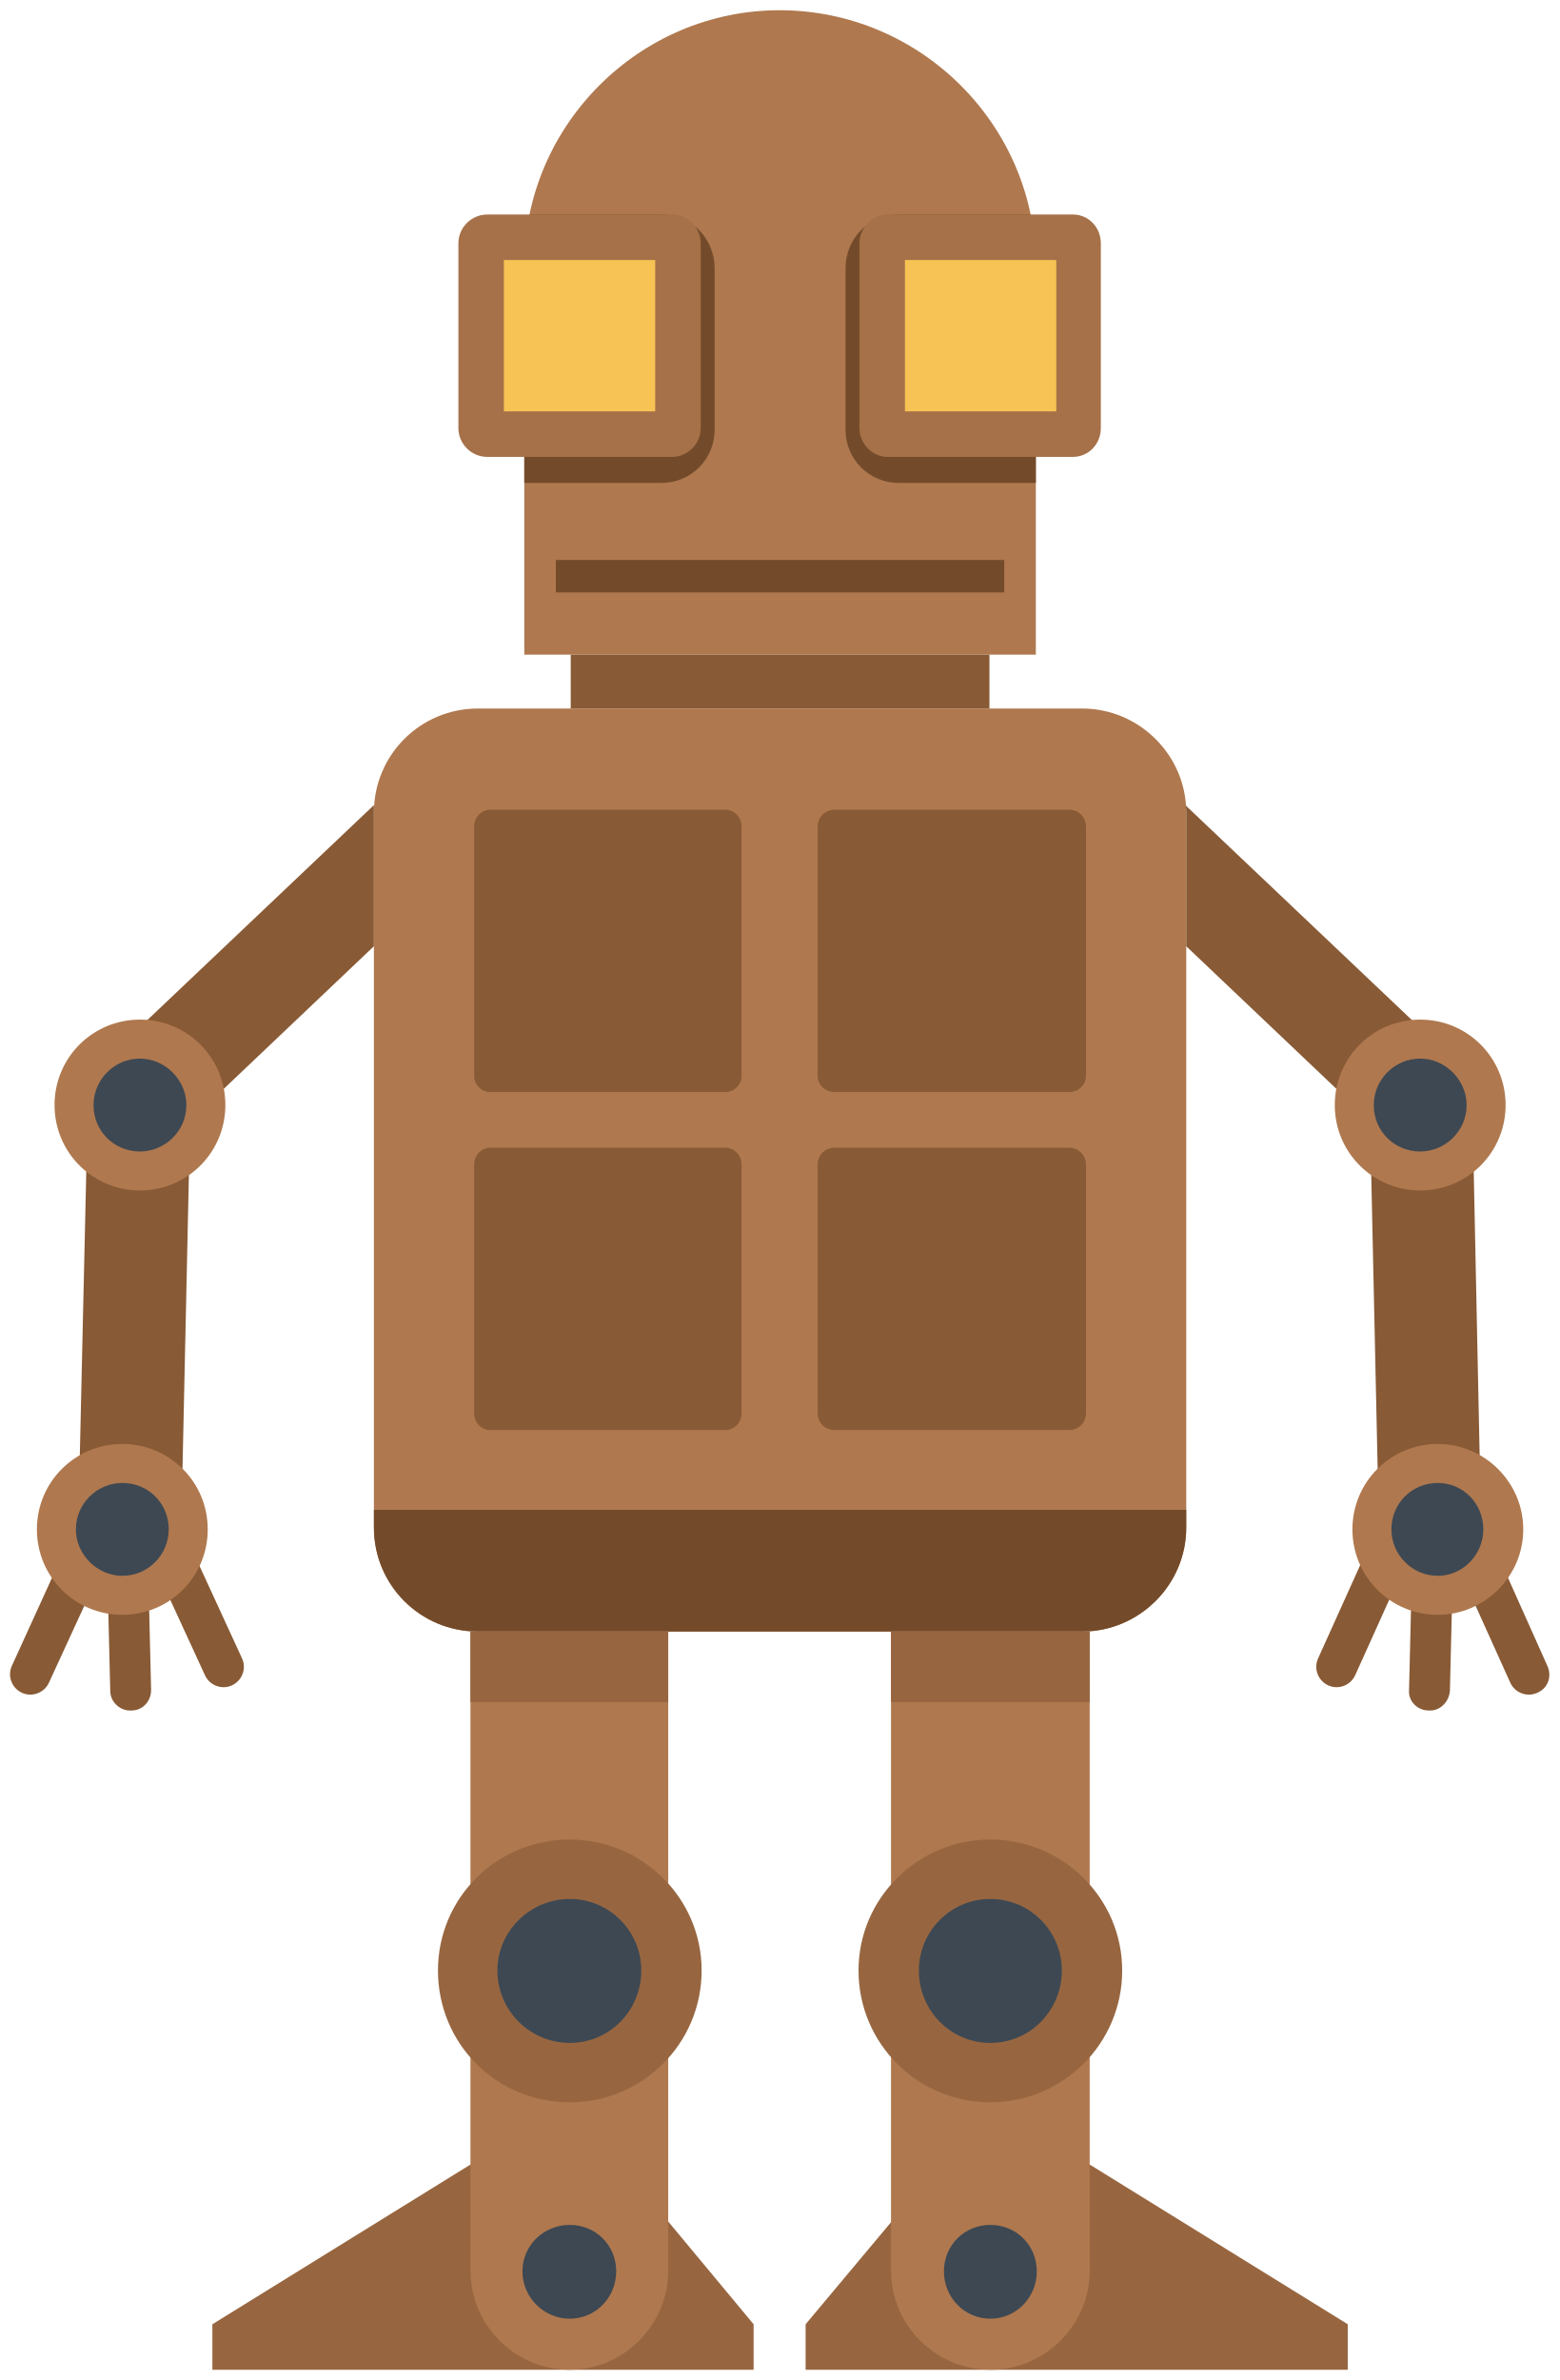
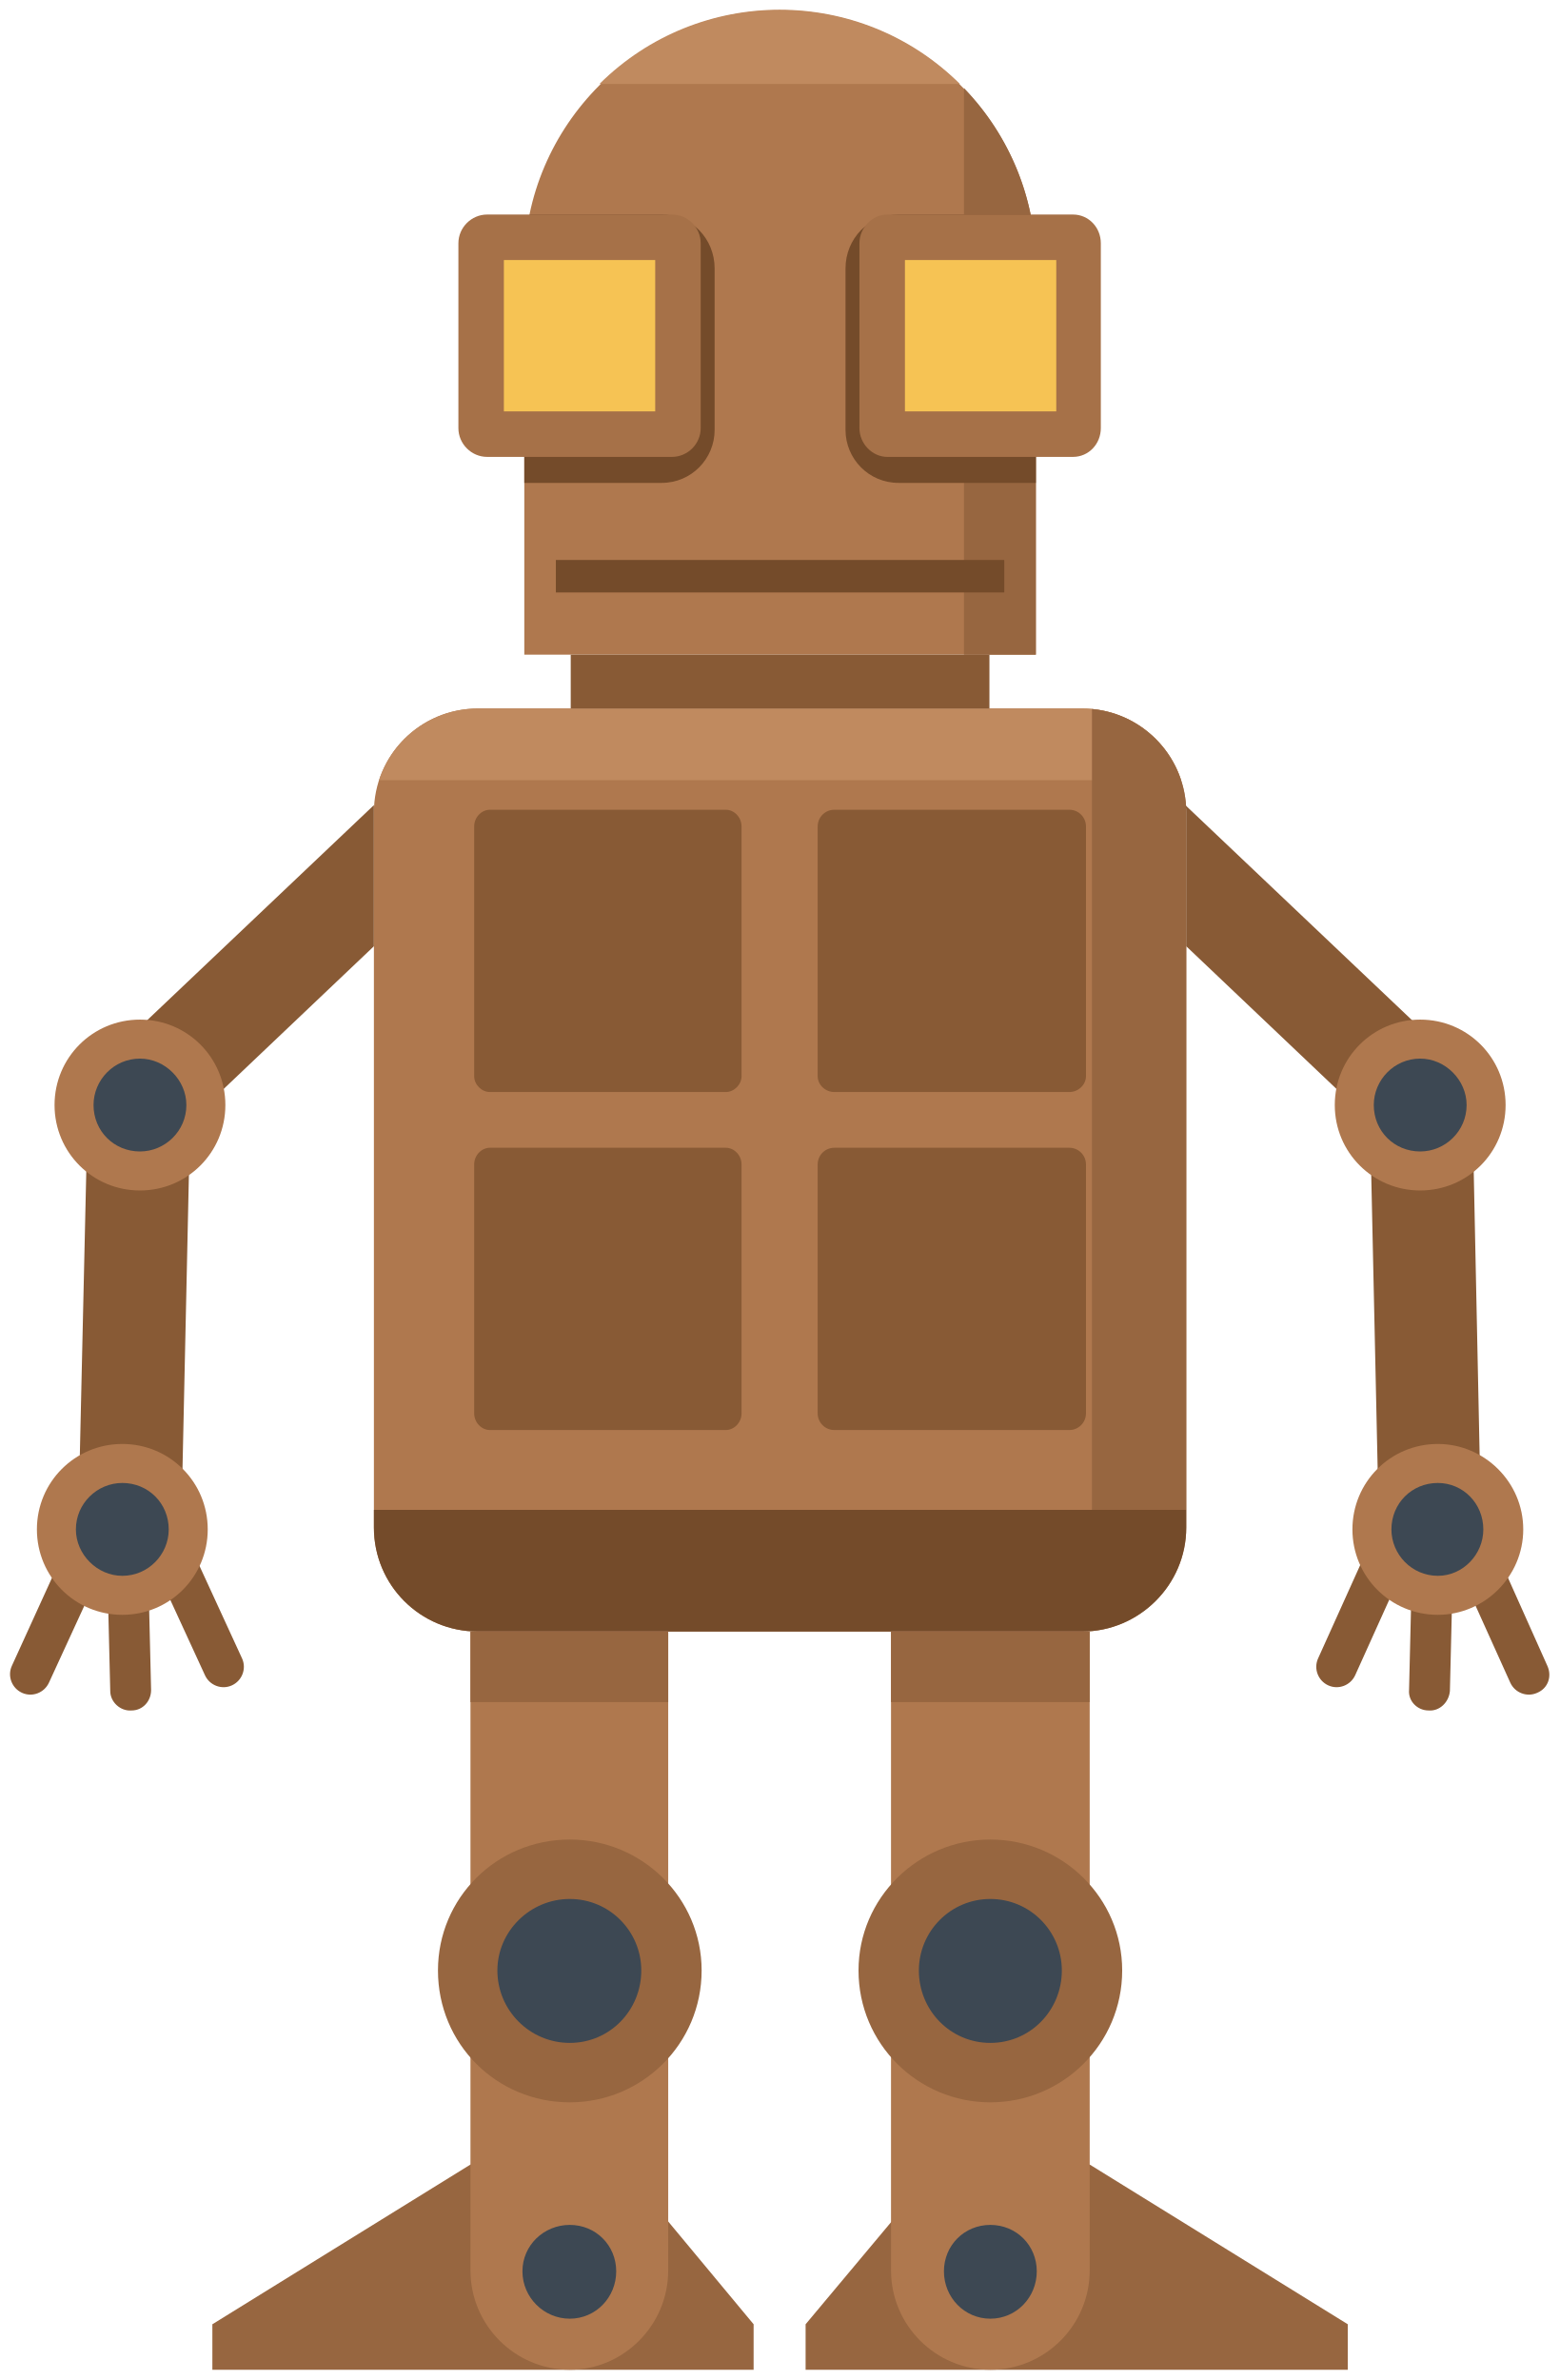
<svg xmlns="http://www.w3.org/2000/svg" width="304.7" height="464.8" viewBox="103.7 23.6 304.7 464.8">
  <g>
    <path clip-rule="evenodd" d="m120.702 326.453c1.994.907 2.902 3.264 1.994 5.259l-9.43 20.492c-.907 1.995-3.264 2.901-5.259 1.995-1.995-.907-2.902-3.264-1.995-5.259l9.43-20.673c.907-1.996 3.265-2.721 5.26-1.814zm15.595-1.451c-1.995.907-2.901 3.264-1.995 5.259l9.43 20.492c.907 1.994 3.264 2.901 5.259 1.994 1.995-.907 2.901-3.264 1.995-5.259l-9.43-20.492c-.907-1.994-3.264-2.901-5.259-1.994zm-7.798 2.176c2.357 0 4.171 1.632 4.171 3.808l.544 22.669c0 2.176-1.632 3.989-3.808 3.989-2.176.182-4.171-1.632-4.171-3.808l-.544-22.487c0-2.357 1.632-4.171 3.808-4.171z" fill="#885a35" fill-rule="evenodd" />
    <path d="m176.737 208.397-35.906 34.093-1.995 91.398-20.129-.363 2.176-95.569.181-4.352 2.902-2.72 52.772-50.051v1.451 26.113z" fill="#885a35" />
    <path clip-rule="evenodd" d="m255.985 25.6c27.564 0 50.051 22.487 50.051 49.87v75.984h-99.922v-75.984c.001-27.383 22.488-49.87 49.871-49.87z" fill="#af784e" fill-rule="evenodd" />
+     <path d="M220.79 40A50 50 0 0 1 291.21 40Z" fill="#c08a5f" />
+     <path d="M292 40.8A50 50 0 0 1 306.04 75.5V151.45H292Z" fill="#976640" />
    <path clip-rule="evenodd" d="m206.115 117.905v-42.435c0-3.264.363-6.71 1.088-9.974h25.751c5.803 0 10.337 4.715 10.337 10.518v31.554c0 5.622-4.533 10.337-10.337 10.337z" fill="#744b2a" fill-rule="evenodd" />
    <path clip-rule="evenodd" d="m198.862 65.496h36.088c3.083 0 5.622 2.539 5.622 5.622v36.088c0 3.083-2.539 5.622-5.622 5.622h-36.088c-3.083 0-5.622-2.539-5.622-5.622v-36.088c0-3.083 2.538-5.622 5.622-5.622z" fill="#a67148" fill-rule="evenodd" />
    <path clip-rule="evenodd" d="m202.126 74.382h29.559v29.559h-29.559z" fill="#f6c354" fill-rule="evenodd" />
    <path clip-rule="evenodd" d="m306.037 117.905v-42.435c0-3.264-.362-6.71-1.088-9.974h-25.751c-5.803 0-10.337 4.715-10.337 10.518v31.554c0 5.622 4.534 10.337 10.337 10.337z" fill="#744b2a" fill-rule="evenodd" />
    <path clip-rule="evenodd" d="m313.29 65.496h-36.269c-2.901 0-5.441 2.539-5.441 5.622v36.088c0 3.083 2.539 5.622 5.441 5.622h36.269c3.083 0 5.44-2.539 5.44-5.622v-36.088c.001-3.083-2.356-5.622-5.44-5.622z" fill="#a67148" fill-rule="evenodd" />
    <path clip-rule="evenodd" d="m280.467 74.382h29.559v29.559h-29.559z" fill="#f6c354" fill-rule="evenodd" />
    <path clip-rule="evenodd" d="m212.281 132.957h87.59v6.347h-87.59z" fill="#744b2a" fill-rule="evenodd" />
    <path clip-rule="evenodd" d="m197.048 161.972h118.056c11.062 0 20.311 9.067 20.311 20.311v139.636c0 11.244-9.249 20.311-20.311 20.311h-118.056c-11.243 0-20.311-9.067-20.311-20.311v-139.636c0-11.244 9.067-20.311 20.311-20.311z" fill="#af784e" fill-rule="evenodd" />
+     <path d="M177.74 175.97A20.31 20.31 0 0 1 197.05 161.97H315.1A20.31 20.31 0 0 1 334.41 175.97Z" fill="#c08a5f" />
+     <path d="M317 162.06A20.31 20.31 0 0 1 335.42 182.28V318.47H317Z" fill="#976640" />
    <path clip-rule="evenodd" d="m335.415 318.474v3.446c0 11.244-9.249 20.311-20.311 20.311h-118.056c-11.243 0-20.311-9.067-20.311-20.311v-3.446z" fill="#744b2a" fill-rule="evenodd" />
    <path clip-rule="evenodd" d="m215.183 151.454h81.787v10.518h-81.787z" fill="#885a35" fill-rule="evenodd" />
    <path clip-rule="evenodd" d="m131.038 222.723c9.249 0 16.684 7.435 16.684 16.684 0 9.248-7.435 16.684-16.684 16.684s-16.683-7.435-16.683-16.684 7.434-16.684 16.683-16.684z" fill="#af784e" fill-rule="evenodd" />
    <path clip-rule="evenodd" d="m131.038 230.34c4.896 0 9.067 4.171 9.067 9.067 0 5.078-4.171 9.067-9.067 9.067-5.078 0-9.067-3.989-9.067-9.067 0-4.897 3.989-9.067 9.067-9.067z" fill="#3d4853" fill-rule="evenodd" />
    <path clip-rule="evenodd" d="m127.592 305.598c9.249 0 16.684 7.435 16.684 16.684s-7.435 16.684-16.684 16.684-16.683-7.435-16.683-16.684 7.435-16.684 16.683-16.684z" fill="#af784e" fill-rule="evenodd" />
    <path clip-rule="evenodd" d="m127.592 313.214c5.078 0 9.067 3.99 9.067 9.067 0 4.896-3.989 9.067-9.067 9.067-4.896 0-9.067-4.171-9.067-9.067.001-5.077 4.171-9.067 9.067-9.067z" fill="#3d4853" fill-rule="evenodd" />
    <path clip-rule="evenodd" d="m391.45 326.453c-1.994.907-2.901 3.264-1.994 5.259l9.249 20.492c.907 1.995 3.264 2.901 5.259 1.995 2.176-.907 2.901-3.264 1.995-5.259l-9.248-20.673c-.908-1.996-3.266-2.721-5.261-1.814zm-15.777-1.451c1.995.907 2.902 3.264 1.995 5.259l-9.249 20.492c-.907 1.994-3.264 2.901-5.259 1.994-1.995-.907-2.901-3.264-1.995-5.259l9.249-20.492c.907-1.994 3.265-2.901 5.259-1.994zm7.798 2.176c-2.176 0-3.989 1.632-3.989 3.808l-.544 22.669c-.182 2.176 1.632 3.989 3.808 3.989 2.176.182 3.99-1.632 4.171-3.808l.544-22.487c0-2.357-1.814-4.171-3.99-4.171z" fill="#885a35" fill-rule="evenodd" />
    <path d="m335.415 208.397 35.906 34.093 1.995 91.398 19.948-.363-1.995-95.569-.181-4.352-3.083-2.72-52.772-50.051c.181.544.181.907.181 1.451v26.113z" fill="#885a35" />
    <g clip-rule="evenodd" fill-rule="evenodd">
      <path d="m381.114 222.723c-9.249 0-16.684 7.435-16.684 16.684 0 9.248 7.435 16.684 16.684 16.684s16.683-7.435 16.683-16.684-7.434-16.684-16.683-16.684z" fill="#af784e" />
      <path d="m381.114 230.34c-5.078 0-9.067 4.171-9.067 9.067 0 5.078 3.989 9.067 9.067 9.067 4.896 0 9.067-3.989 9.067-9.067 0-4.897-4.171-9.067-9.067-9.067z" fill="#3d4853" />
      <path d="m384.56 305.598c-9.249 0-16.684 7.435-16.684 16.684s7.435 16.684 16.684 16.684c9.067 0 16.683-7.435 16.683-16.684s-7.617-16.684-16.683-16.684z" fill="#af784e" />
      <path d="m384.56 313.214c-5.078 0-9.067 3.99-9.067 9.067 0 4.896 3.99 9.067 9.067 9.067 4.896 0 8.886-4.171 8.886-9.067-.001-5.077-3.99-9.067-8.886-9.067z" fill="#3d4853" />
      <path d="m199.406 181.739h46.062c1.632 0 3.083 1.451 3.083 3.264v48.782c0 1.632-1.451 3.083-3.083 3.083h-46.062c-1.632 0-3.083-1.451-3.083-3.083v-48.782c0-1.814 1.45-3.264 3.083-3.264zm67.279 0h45.88c1.814 0 3.264 1.451 3.264 3.264v48.782c0 1.632-1.451 3.083-3.264 3.083h-45.88c-1.813 0-3.264-1.451-3.264-3.083v-48.782c-.001-1.814 1.451-3.264 3.264-3.264zm-67.279 66.01h46.062c1.632 0 3.083 1.451 3.083 3.264v48.601c0 1.814-1.451 3.264-3.083 3.264h-46.062c-1.632 0-3.083-1.451-3.083-3.264v-48.601c0-1.814 1.45-3.264 3.083-3.264zm67.279 0h45.88c1.814 0 3.264 1.451 3.264 3.264v48.601c0 1.814-1.451 3.264-3.264 3.264h-45.88c-1.813 0-3.264-1.451-3.264-3.264v-48.601c-.001-1.814 1.451-3.264 3.264-3.264z" fill="#885a35" />
      <path d="m145.183 486.4v-8.886l50.414-31.192h29.378l25.932 31.192v8.886c-40.258 0-60.206 0-105.724 0z" fill="#976640" />
      <path d="m195.597 342.23h38.627v124.766c0 10.699-8.704 19.404-19.222 19.404-10.7 0-19.404-8.705-19.404-19.404v-124.766z" fill="#af784e" />
      <path d="m195.597 342.23h38.627v13.782h-38.627z" fill="#976640" />
      <path d="m215.001 382.851c14.145 0 25.751 11.425 25.751 25.57 0 14.326-11.606 25.751-25.751 25.751-14.327 0-25.751-11.425-25.751-25.751 0-14.145 11.425-25.57 25.751-25.57z" fill="#976640" />
      <path d="m215.001 394.458c7.798 0 13.964 6.347 13.964 13.964 0 7.798-6.166 14.145-13.964 14.145s-14.145-6.347-14.145-14.145c0-7.617 6.347-13.964 14.145-13.964z" fill="#3d4853" />
      <path d="m215.001 458.11c5.077 0 9.067 3.99 9.067 9.067 0 5.078-3.99 9.249-9.067 9.249-5.078 0-9.249-4.17-9.249-9.249.001-5.078 4.171-9.067 9.249-9.067z" fill="#3d4853" />
      <path d="m366.969 486.4v-8.886l-50.414-31.192h-29.378l-26.114 31.192v8.886z" fill="#976640" />
      <path d="m316.555 342.23h-38.808v124.766c0 10.699 8.704 19.404 19.404 19.404 10.699 0 19.404-8.705 19.404-19.404z" fill="#af784e" />
      <path d="m277.747 342.23h38.808v13.782h-38.808z" fill="#976640" />
      <path d="m297.151 382.851c-14.145 0-25.751 11.425-25.751 25.57 0 14.326 11.606 25.751 25.751 25.751 14.144 0 25.751-11.425 25.751-25.751 0-14.145-11.607-25.57-25.751-25.57z" fill="#976640" />
      <path d="m297.151 394.458c-7.798 0-13.964 6.347-13.964 13.964 0 7.798 6.165 14.145 13.964 14.145 7.797 0 13.963-6.347 13.963-14.145 0-7.617-6.166-13.964-13.963-13.964z" fill="#3d4853" />
      <path d="m297.151 458.11c-5.078 0-9.067 3.99-9.067 9.067 0 5.078 3.989 9.249 9.067 9.249s9.067-4.17 9.067-9.249c0-5.078-3.989-9.067-9.067-9.067z" fill="#3d4853" />
    </g>
  </g>
</svg>
